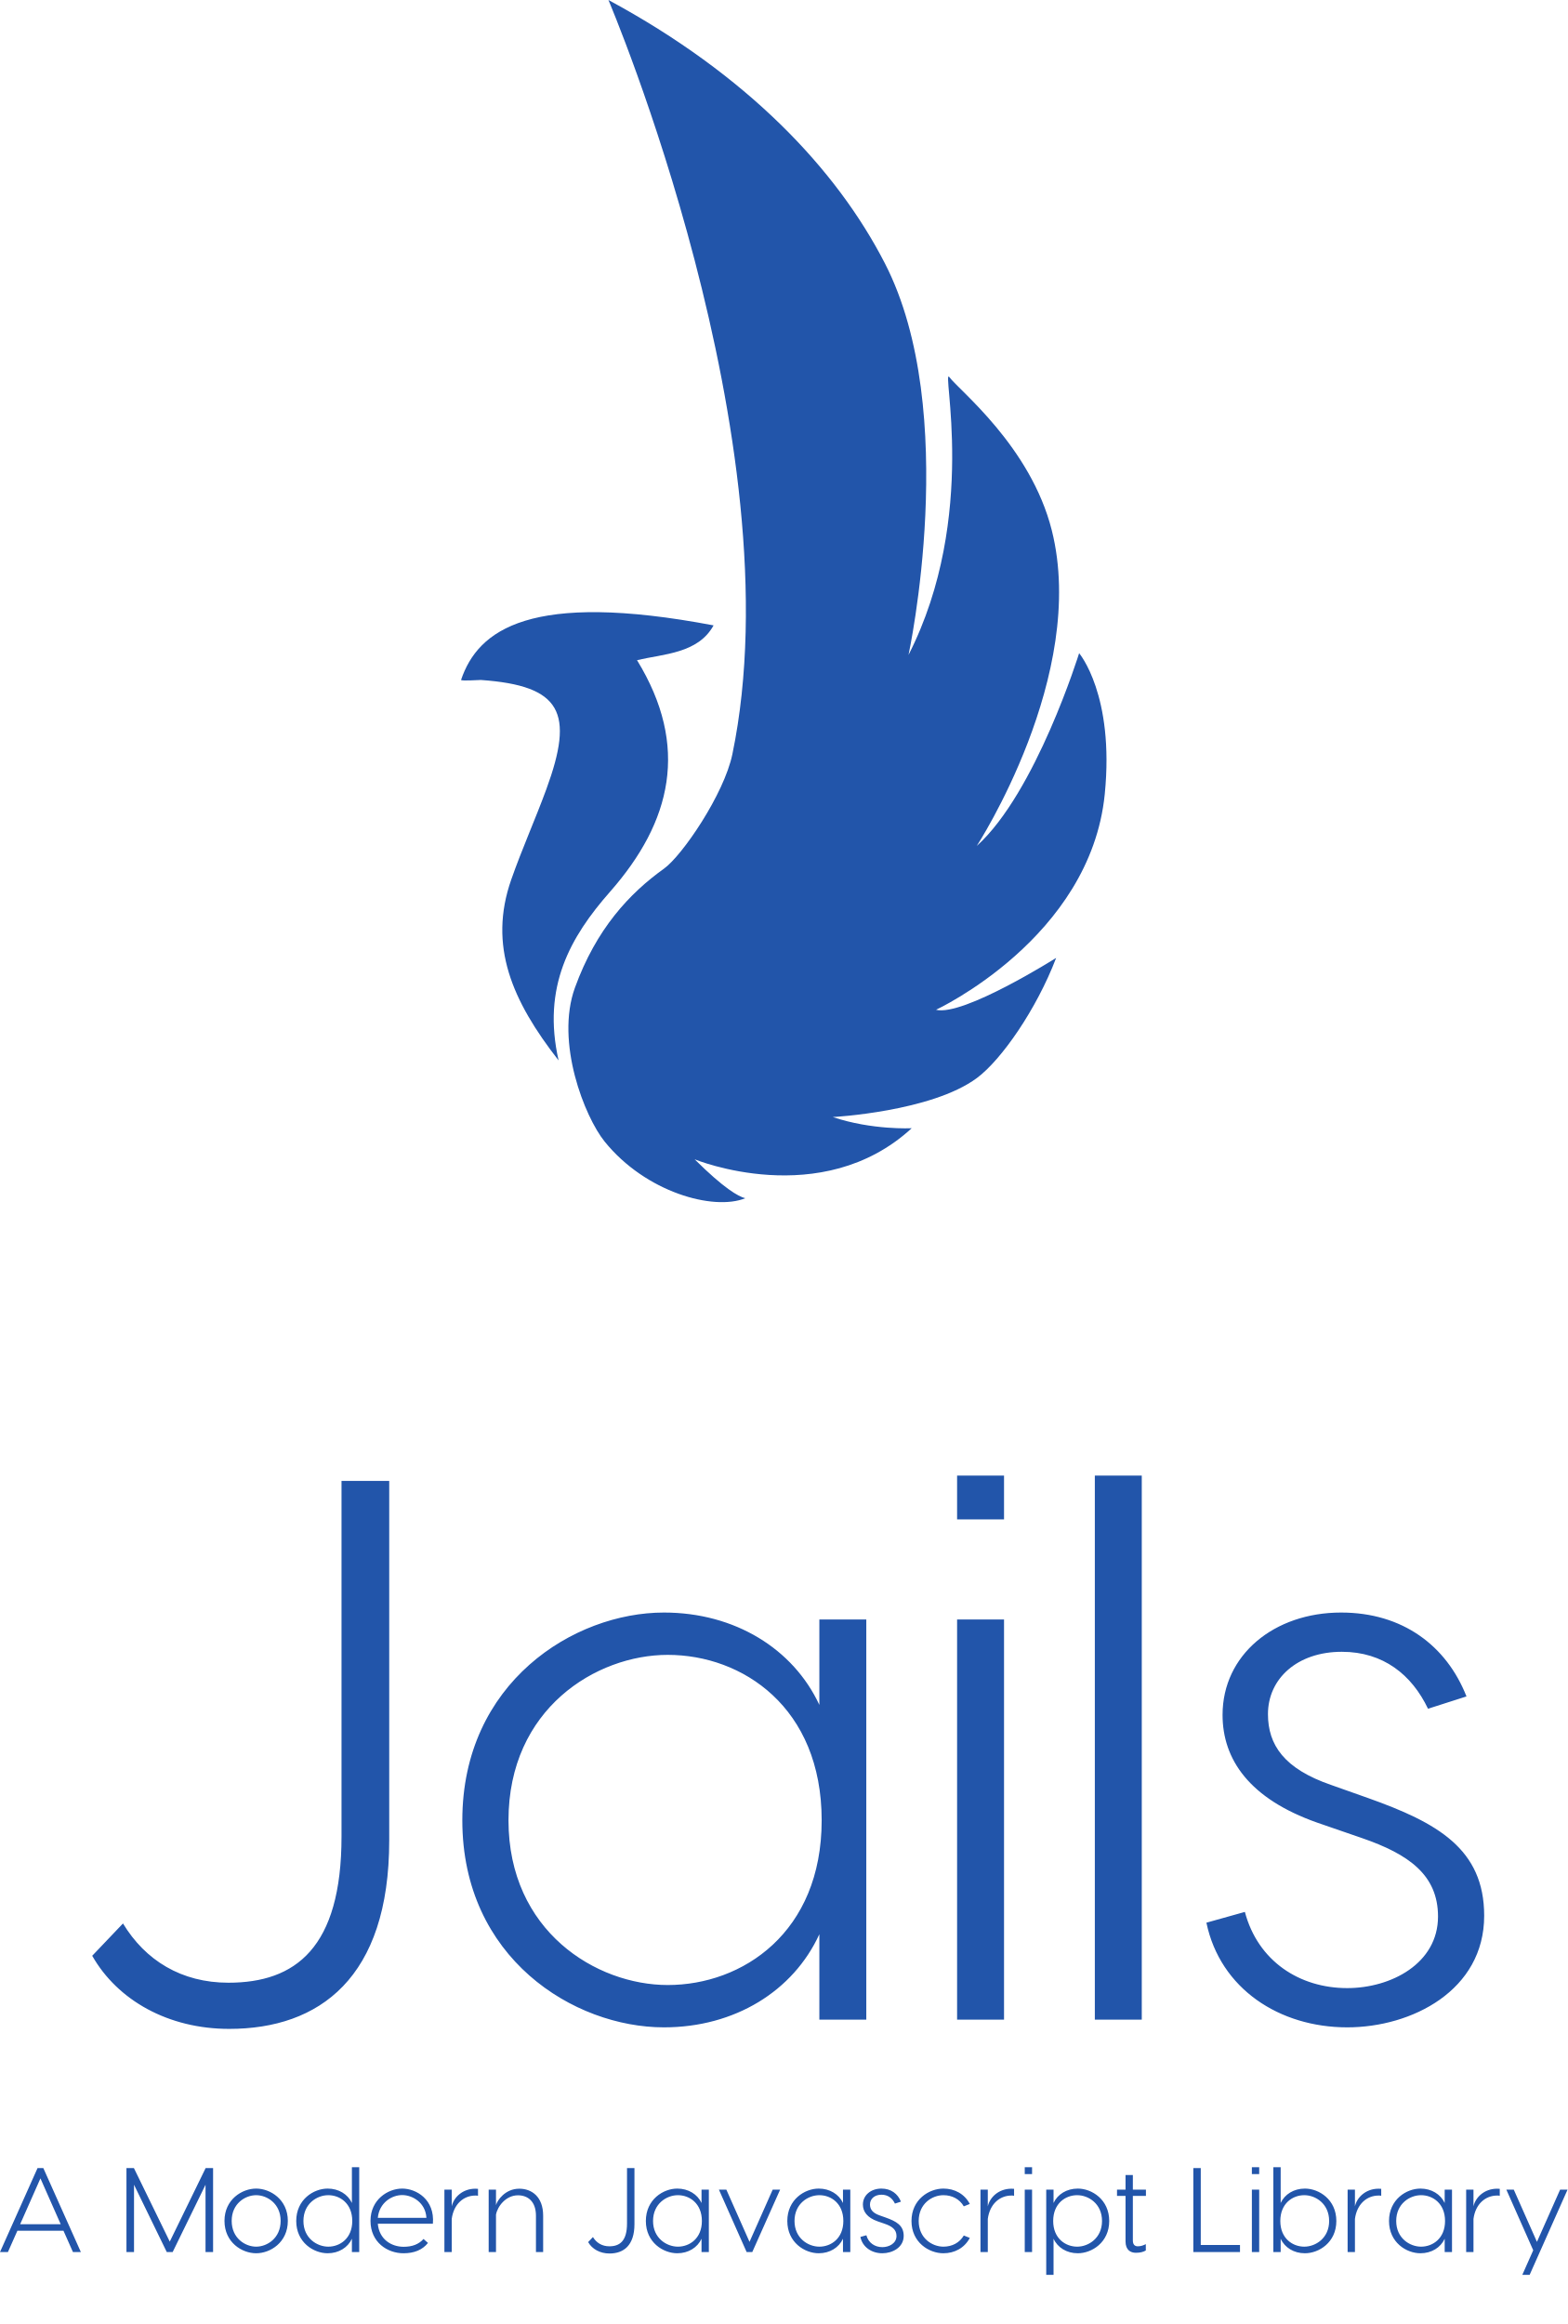
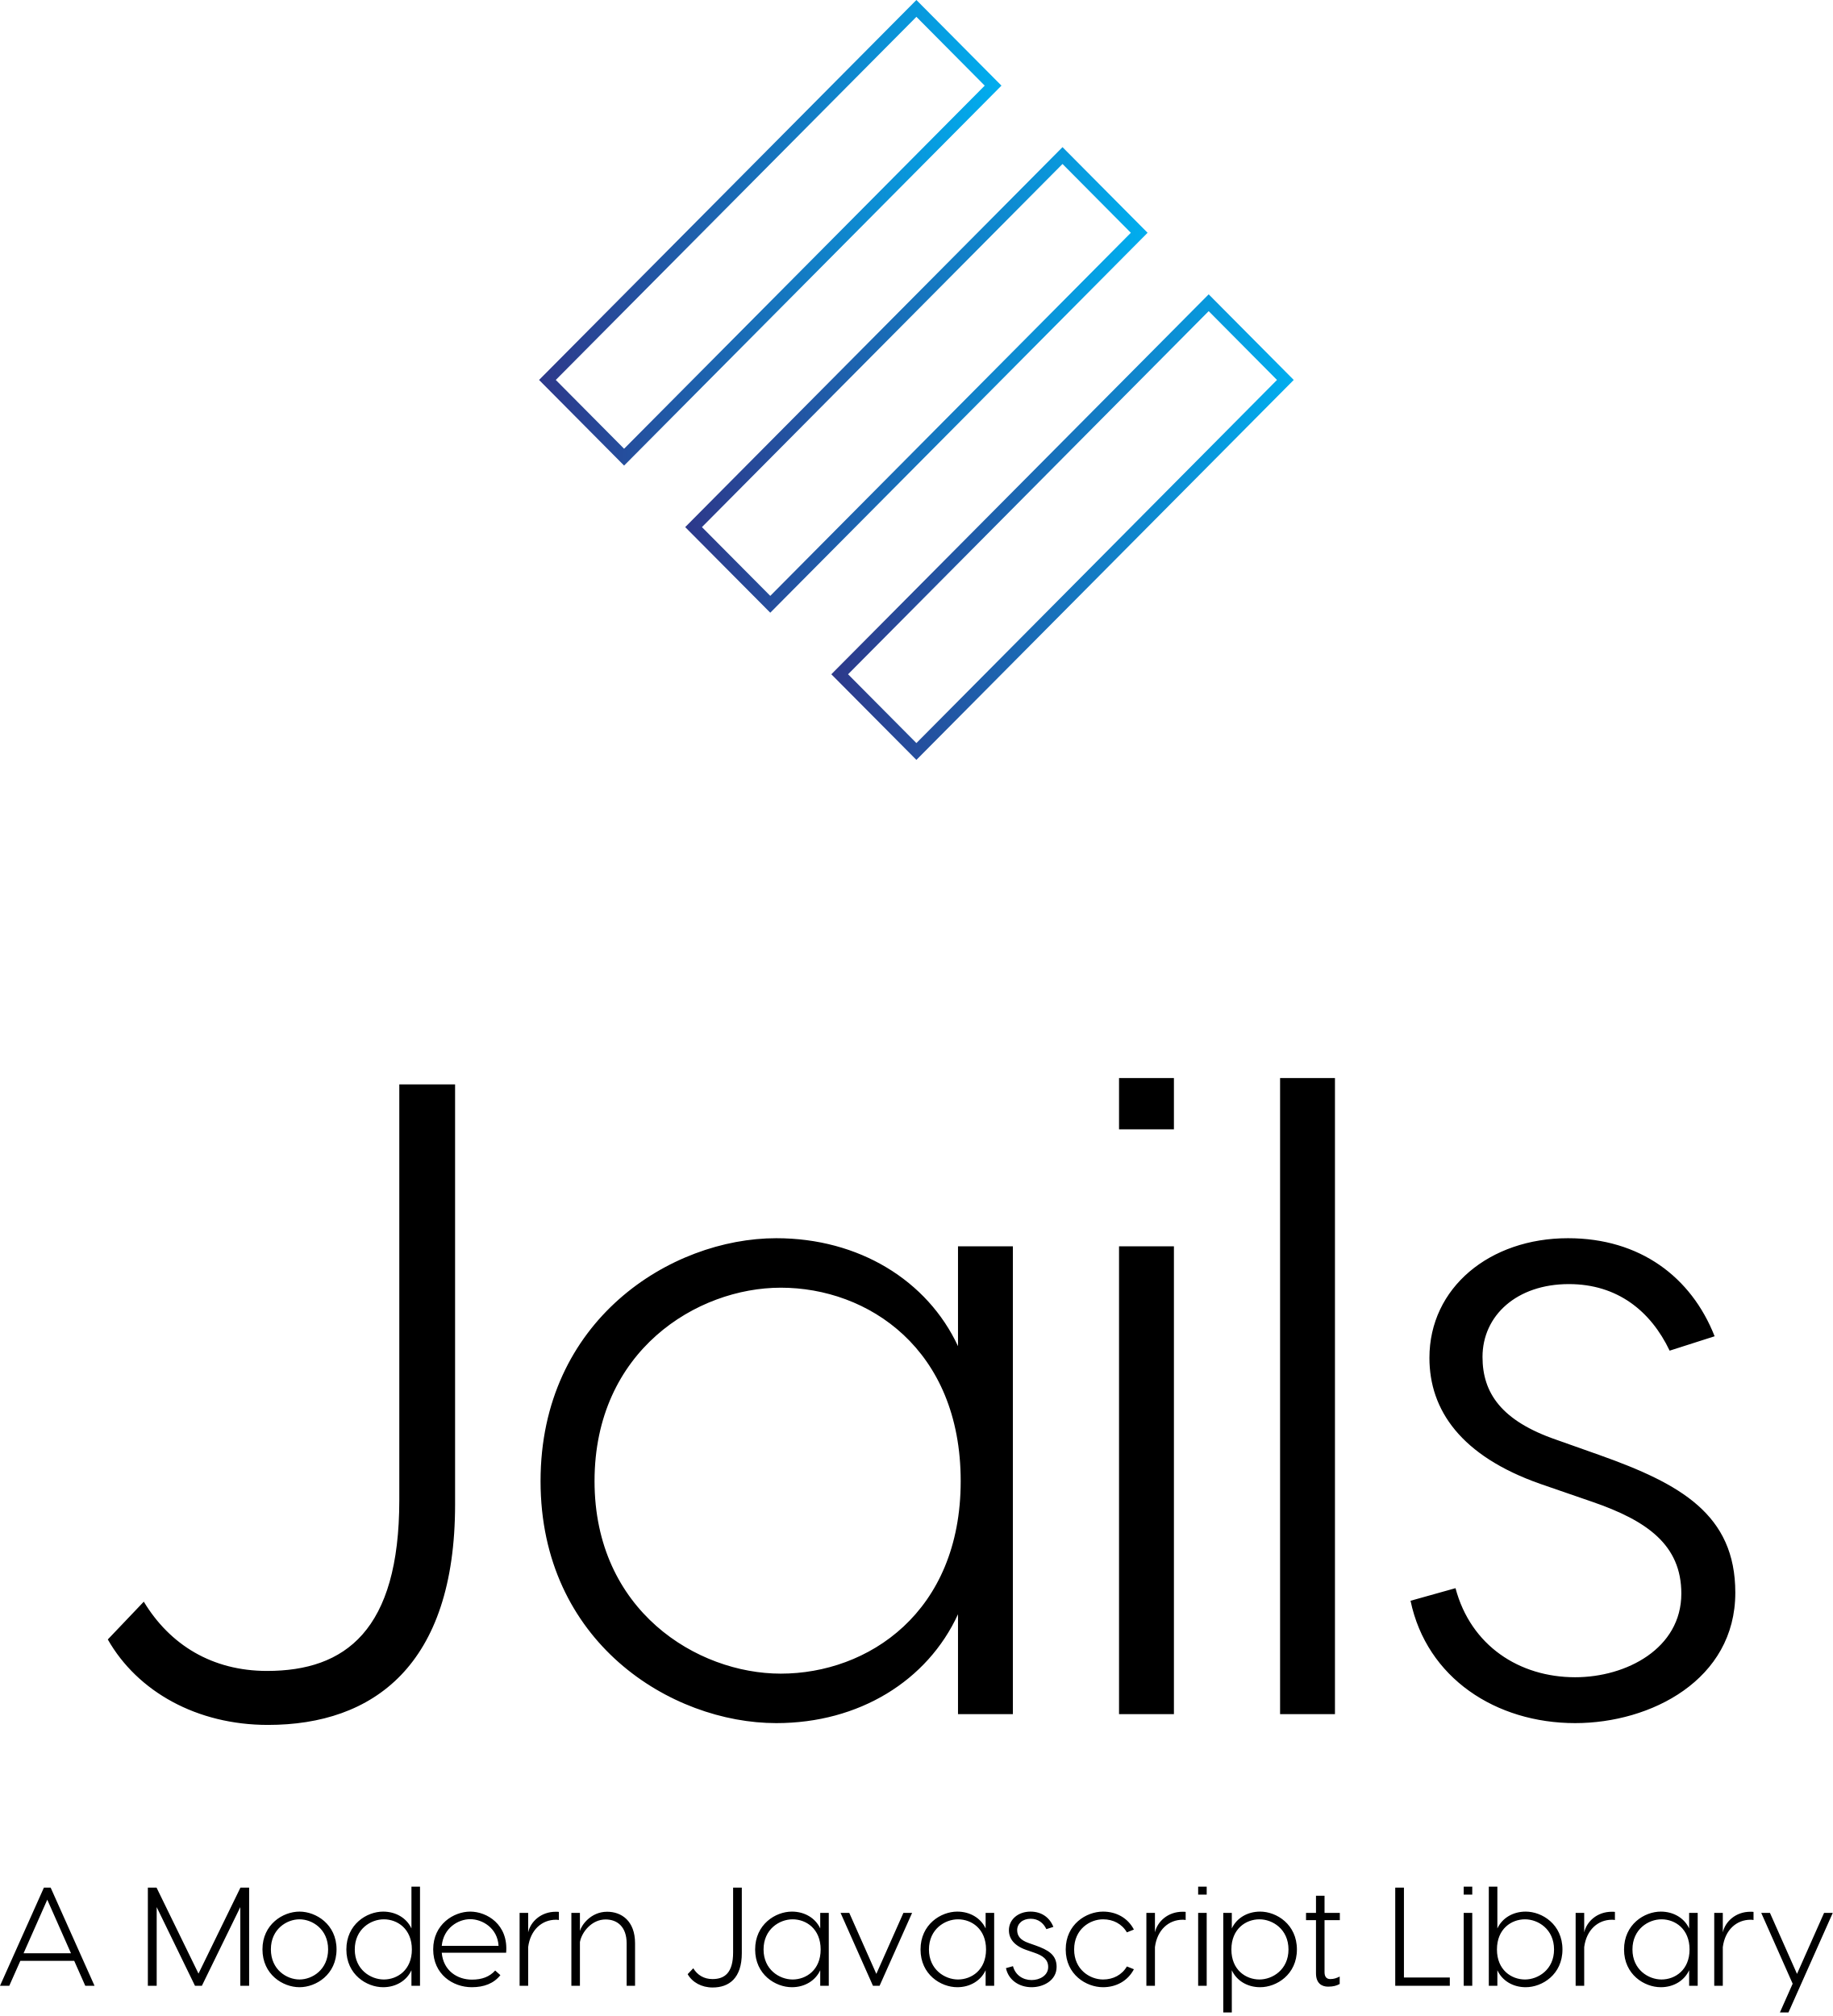
- <svg xmlns="http://www.w3.org/2000/svg" viewBox="0 0 170 252">
-   <defs id="SvgjsDefs1001" />
-   <g id="SvgjsG1007" featurekey="root" fill="#0f1d39" />
-   <g id="SvgjsG1008" featurekey="symbol1" fill="#25a" transform="matrix(0.2860565,0,0,0.2860565,50,0)">
-     <g>
-       <path fill-rule="evenodd" clip-rule="evenodd" d="M66.719,250.246c10.056-2.388,23.136-2.497,29.022-13.188   C26.282,223.888,6.417,238.711,0,257.754c0.589,0.463,6.875-0.044,7.509,0c30.626,2.168,35.485,12.341,24.826,41.42   c-4.218,11.499-9.258,22.698-13.302,34.253c-8.798,25.136,0.335,45.965,17.955,68.556c-6.321-27.848,4.358-46.745,19.517-63.973   C79.834,311.491,86.736,282.901,66.719,250.246z" />
-       <path d="M102.867,285.896C127.406,167.838,55.878,0,55.878,0c52.328,28.221,86.364,63.887,104.847,99.895   c28.88,56.262,8.923,148.364,8.923,148.364c26.79-52.592,12.182-109.986,15.526-105.271c3.344,4.714,30.776,26.123,38.796,58.054   c13.768,54.831-28.454,119.63-28.454,119.63c22.456-20.259,38.813-73.074,38.813-73.074s13.472,15.801,9.717,53.429   c-5.446,54.58-63.969,81.744-63.969,81.744c10.325,2.578,45.537-19.664,45.537-19.664c-7.427,19.481-20.755,38.636-30.027,45.521   c-17.246,12.811-54.652,14.804-54.652,14.804c14.884,5.012,29.916,4.239,29.916,4.239c-34.292,31.525-82.289,11.78-82.289,11.78   c11.066,10.983,16.54,14.089,19.194,14.758c-12.016,4.858-37.757-2.215-53.315-21.482c-7.562-9.364-18.773-37.628-11.264-58.324   c8.092-22.301,20.65-35.746,33.791-45.153C83.801,324.356,99.703,301.122,102.867,285.896z" />
+ <svg xmlns="http://www.w3.org/2000/svg" width="170px" height="187px" viewBox="0 0 170 187" version="1.1">
+   <defs>
+     <linearGradient x1="0%" y1="0%" x2="100%" y2="0%" id="linearGradient-1">
+       <stop stop-color="#2D388A" offset="0%" />
+       <stop stop-color="#00AEEF" offset="100%" />
+     </linearGradient>
+     <linearGradient x1="0%" y1="0%" x2="100%" y2="0%" id="linearGradient-2">
+       <stop stop-color="#2D388A" offset="0%" />
+       <stop stop-color="#00AEEF" offset="100%" />
+     </linearGradient>
+     <linearGradient x1="0%" y1="0%" x2="100%" y2="0%" id="linearGradient-3">
+       <stop stop-color="#2D388A" offset="0%" />
+       <stop stop-color="#00AEEF" offset="100%" />
+     </linearGradient>
+     <linearGradient x1="0%" y1="0%" x2="100%" y2="0%" id="linearGradient-4">
+       <stop stop-color="#2D388A" offset="0%" />
+       <stop stop-color="#00AEEF" offset="100%" />
+     </linearGradient>
+   </defs>
+   <g id="Page-1" stroke="none" stroke-width="1" fill="none" fill-rule="evenodd">
+     <g id="jails" transform="translate(-105, -227)" fill-rule="nonzero">
+       <g id="SvgjsG1008" transform="translate(0.560765, 0.111271)">
+         <g id="SvgjsG1009">
+           <g id="Group" transform="translate(154.1947, 226.8865)">
+             <path d="M0.245,35.245 L8.133,43.188 L43.135,7.945 L35.245,0.002 L0.245,35.245 Z M8.133,41.626 L1.797,35.245 L35.245,1.564 L41.582,7.945 L8.133,41.626 Z" id="Shape" fill="url(#linearGradient-3)" />
+             <path d="M13.8,48.895 L21.691,56.836 L56.689,21.594 L48.798,13.651 L13.8,48.895 Z M21.691,55.274 L15.353,48.895 L48.798,15.212 L55.136,21.594 L21.691,55.274 Z" id="Shape" fill="url(#linearGradient-4)" />
+             <path d="M70.245,35.245 L62.356,27.303 L27.354,62.546 L35.245,70.489 L70.245,35.245 Z M62.356,28.863 L68.692,35.245 L35.245,68.927 L28.907,62.546 L62.356,28.863 Z" id="Shape" fill="url(#linearGradient-3)" />
+           </g>
+         </g>
+       </g>
+       <g id="SvgjsG1010" transform="translate(112.4965, 323.4117)" fill="#000000">
+         <path d="M34.715,4.172 L34.715,43.143 C34.715,58.081 27.121,63.588 17.357,63.588 C10.765,63.588 5.257,60.501 2.503,55.661 L5.841,52.156 C8.261,56.161 12.184,58.581 17.274,58.581 C24.534,58.581 29.541,54.826 29.541,42.726 L29.541,4.172 L34.715,4.172 Z M64.506,18.442 C72.184,18.442 78.526,22.364 81.363,28.456 L81.363,19.193 L86.453,19.193 L86.453,62.587 L81.363,62.587 L81.363,53.324 C78.526,59.499 72.184,63.421 64.506,63.421 C54.743,63.421 42.643,55.911 42.643,40.974 C42.643,26.036 54.743,18.442 64.506,18.442 L64.506,18.442 Z M64.924,23.032 C57.163,23.032 47.65,28.873 47.65,40.974 C47.65,52.99 57.163,58.832 64.924,58.832 C73.018,58.832 81.613,53.157 81.613,40.974 C81.613,28.707 73.018,23.032 64.924,23.032 Z M101.391,3.588 L101.391,8.345 L96.3,8.345 L96.3,3.588 L101.391,3.588 Z M101.391,19.193 L101.391,62.587 L96.3,62.587 L96.3,19.193 L101.391,19.193 Z M116.328,3.588 L116.328,62.587 L111.238,62.587 L111.238,3.588 L116.328,3.588 Z M147.371,28.873 C145.619,25.202 142.531,22.698 138.025,22.698 C133.185,22.698 130.014,25.619 130.014,29.458 C130.014,32.796 131.766,35.382 136.857,37.135 L140.862,38.554 C148.373,41.224 153.463,44.061 153.463,51.321 C153.463,59.416 145.619,63.421 138.609,63.421 C131.266,63.421 124.84,59.249 123.338,52.072 L127.51,50.904 C128.929,56.245 133.435,59.166 138.609,59.166 C143.366,59.166 148.456,56.495 148.456,51.405 C148.456,46.898 145.285,44.645 140.195,42.893 L135.355,41.224 C128.011,38.637 125.09,34.381 125.09,29.541 C125.09,23.032 130.682,18.442 137.942,18.442 C144.618,18.442 149.374,22.031 151.544,27.538 L147.371,28.873 Z" id="Shape" />
+       </g>
+       <g id="SvgjsG1011" transform="translate(104.7398, 401.4405)" fill="#000000">
+         <path d="M8.171,9.759 L7.144,7.443 L2.147,7.443 L1.119,9.759 L0.26,9.759 L4.333,0.651 L4.958,0.651 L9.03,9.759 L8.171,9.759 Z M2.446,6.74 L6.844,6.74 L4.645,1.77 L2.446,6.74 Z M23.369,0.651 L23.369,9.759 L22.55,9.759 L22.55,2.459 L18.984,9.759 L18.347,9.759 L14.794,2.459 L14.794,9.759 L13.975,9.759 L13.975,0.651 L14.781,0.651 L18.672,8.627 L22.563,0.651 L23.369,0.651 Z M28.041,2.876 C29.576,2.876 31.476,4.06 31.476,6.376 C31.476,8.718 29.576,9.889 28.041,9.889 C26.505,9.889 24.605,8.718 24.605,6.376 C24.605,4.06 26.505,2.876 28.041,2.876 L28.041,2.876 Z M28.041,3.591 C26.856,3.591 25.386,4.502 25.386,6.376 C25.386,8.263 26.856,9.173 28.041,9.173 C29.225,9.173 30.695,8.263 30.695,6.376 C30.695,4.502 29.225,3.591 28.041,3.591 Z M38.424,0.56 L39.218,0.56 L39.218,4.775 L39.218,9.759 L38.424,9.759 L38.424,8.315 C37.982,9.277 36.993,9.889 35.796,9.889 C34.273,9.889 32.387,8.718 32.387,6.389 C32.387,4.06 34.273,2.876 35.796,2.876 C36.993,2.876 37.982,3.487 38.424,4.437 L38.424,0.56 L38.424,0.56 Z M35.861,9.173 C37.123,9.173 38.463,8.289 38.463,6.389 C38.463,4.476 37.123,3.591 35.861,3.591 C34.651,3.591 33.167,4.502 33.167,6.389 C33.167,8.263 34.651,9.173 35.861,9.173 Z M43.876,2.876 C45.411,2.876 47.428,4.06 47.207,6.688 L41.235,6.688 C41.378,8.367 42.692,9.186 44.032,9.186 C44.982,9.186 45.672,8.913 46.192,8.341 L46.674,8.77 C46.062,9.538 45.164,9.889 44.019,9.889 C42.276,9.889 40.441,8.705 40.441,6.376 C40.441,4.06 42.341,2.876 43.876,2.876 Z M43.876,3.578 C42.757,3.578 41.391,4.398 41.235,6.051 L46.504,6.051 C46.413,4.398 44.995,3.578 43.876,3.578 L43.876,3.578 Z M51.813,2.889 C51.917,2.889 52.008,2.889 52.1,2.902 L52.1,3.656 C51.995,3.63 51.904,3.63 51.826,3.63 C50.525,3.63 49.458,4.567 49.25,6.168 L49.25,9.759 L48.456,9.759 L48.456,2.993 L49.25,2.993 L49.25,4.801 C49.471,3.812 50.434,2.889 51.813,2.889 Z M56.576,2.889 C57.903,2.889 59.165,3.734 59.165,5.816 L59.165,9.759 L58.384,9.759 L58.384,5.816 C58.384,4.294 57.525,3.604 56.432,3.604 C55.144,3.604 54.22,4.775 54.051,5.699 L54.051,9.759 L53.258,9.759 L53.258,2.993 L54.051,2.993 L54.051,4.671 C54.181,4.164 55.04,2.889 56.576,2.889 Z M69.067,0.651 L69.067,6.727 C69.067,9.056 67.883,9.915 66.361,9.915 C65.333,9.915 64.474,9.434 64.044,8.679 L64.565,8.132 C64.942,8.757 65.554,9.134 66.347,9.134 C67.48,9.134 68.26,8.549 68.26,6.662 L68.26,0.651 L69.067,0.651 L69.067,0.651 Z M73.712,2.876 C74.909,2.876 75.898,3.487 76.341,4.437 L76.341,2.993 L77.134,2.993 L77.134,9.759 L76.341,9.759 L76.341,8.315 C75.898,9.277 74.909,9.889 73.712,9.889 C72.19,9.889 70.303,8.718 70.303,6.389 C70.303,4.06 72.19,2.876 73.712,2.876 L73.712,2.876 Z M73.777,3.591 C72.567,3.591 71.084,4.502 71.084,6.389 C71.084,8.263 72.567,9.173 73.777,9.173 C75.039,9.173 76.38,8.289 76.38,6.389 C76.38,4.476 75.039,3.591 73.777,3.591 Z M84.863,2.993 L81.845,9.759 L81.233,9.759 L78.227,2.993 L79.034,2.993 L81.545,8.653 L84.057,2.993 L84.863,2.993 Z M89.053,2.876 C90.25,2.876 91.239,3.487 91.682,4.437 L91.682,2.993 L92.475,2.993 L92.475,9.759 L91.682,9.759 L91.682,8.315 C91.239,9.277 90.25,9.889 89.053,9.889 C87.531,9.889 85.644,8.718 85.644,6.389 C85.644,4.06 87.531,2.876 89.053,2.876 L89.053,2.876 Z M89.118,3.591 C87.908,3.591 86.425,4.502 86.425,6.389 C86.425,8.263 87.908,9.173 89.118,9.173 C90.38,9.173 91.721,8.289 91.721,6.389 C91.721,4.476 90.38,3.591 89.118,3.591 Z M97.316,4.502 C97.042,3.93 96.561,3.539 95.858,3.539 C95.104,3.539 94.609,3.995 94.609,4.593 C94.609,5.114 94.883,5.517 95.676,5.79 L96.301,6.011 C97.472,6.428 98.266,6.87 98.266,8.002 C98.266,9.264 97.042,9.889 95.949,9.889 C94.804,9.889 93.803,9.238 93.568,8.119 L94.219,7.937 C94.44,8.77 95.143,9.225 95.949,9.225 C96.691,9.225 97.485,8.809 97.485,8.015 C97.485,7.313 96.99,6.961 96.197,6.688 L95.442,6.428 C94.297,6.024 93.842,5.361 93.842,4.606 C93.842,3.591 94.713,2.876 95.845,2.876 C96.886,2.876 97.628,3.435 97.966,4.294 L97.316,4.502 Z M102.573,2.876 C103.783,2.876 104.863,3.448 105.435,4.541 L104.785,4.801 C104.329,4.021 103.522,3.591 102.573,3.591 C101.362,3.591 99.892,4.502 99.892,6.389 C99.892,8.263 101.362,9.173 102.573,9.173 C103.522,9.173 104.329,8.744 104.785,7.963 L105.435,8.223 C104.863,9.316 103.783,9.889 102.573,9.889 C101.011,9.889 99.111,8.718 99.111,6.389 C99.111,4.06 101.011,2.876 102.573,2.876 Z M109.95,2.889 C110.054,2.889 110.145,2.889 110.237,2.902 L110.237,3.656 C110.132,3.63 110.041,3.63 109.963,3.63 C108.662,3.63 107.595,4.567 107.387,6.168 L107.387,9.759 L106.593,9.759 L106.593,2.993 L107.387,2.993 L107.387,4.801 C107.608,3.812 108.571,2.889 109.95,2.889 Z M112.188,0.56 L112.188,1.301 L111.395,1.301 L111.395,0.56 L112.188,0.56 Z M112.188,2.993 L112.188,9.759 L111.395,9.759 L111.395,2.993 L112.188,2.993 Z M117.146,2.876 C118.668,2.876 120.555,4.06 120.555,6.389 C120.555,8.718 118.668,9.889 117.146,9.889 C115.949,9.889 114.96,9.277 114.517,8.315 L114.517,12.231 L113.724,12.231 L113.724,7.911 L113.724,2.993 L114.517,2.993 L114.517,4.437 C114.96,3.487 115.949,2.876 117.146,2.876 Z M117.081,9.173 C118.291,9.173 119.774,8.263 119.774,6.389 C119.774,4.502 118.291,3.591 117.081,3.591 C115.819,3.591 114.478,4.476 114.478,6.389 C114.478,8.289 115.819,9.173 117.081,9.173 Z M124.537,3.669 L123.118,3.669 L123.118,8.497 C123.118,8.913 123.3,9.134 123.652,9.134 C123.99,9.134 124.237,9.043 124.524,8.9 L124.524,9.59 C124.237,9.746 123.938,9.837 123.444,9.837 C122.871,9.837 122.325,9.538 122.325,8.601 L122.325,3.669 L121.401,3.669 L121.401,2.993 L122.325,2.993 L122.325,1.405 L123.118,1.405 L123.118,2.993 L124.537,2.993 L124.537,3.669 Z M130.483,8.991 L134.738,8.991 L134.738,9.759 L129.676,9.759 L129.676,0.651 L130.483,0.651 L130.483,8.991 Z M136.82,0.56 L136.82,1.301 L136.026,1.301 L136.026,0.56 L136.82,0.56 Z M136.82,2.993 L136.82,9.759 L136.026,9.759 L136.026,2.993 L136.82,2.993 Z M141.777,2.876 C143.3,2.876 145.186,4.06 145.186,6.389 C145.186,8.718 143.3,9.889 141.777,9.889 C140.58,9.889 139.591,9.277 139.149,8.315 L139.149,9.759 L138.355,9.759 L138.355,2.993 L138.355,0.56 L139.149,0.56 L139.149,4.437 C139.591,3.487 140.58,2.876 141.777,2.876 Z M141.712,9.173 C142.922,9.173 144.406,8.263 144.406,6.389 C144.406,4.502 142.922,3.591 141.712,3.591 C140.45,3.591 139.11,4.476 139.11,6.389 C139.11,8.289 140.45,9.173 141.712,9.173 Z M149.767,2.889 C149.871,2.889 149.962,2.889 150.053,2.902 L150.053,3.656 C149.949,3.63 149.858,3.63 149.78,3.63 C148.478,3.63 147.411,4.567 147.203,6.168 L147.203,9.759 L146.409,9.759 L146.409,2.993 L147.203,2.993 L147.203,4.801 C147.424,3.812 148.387,2.889 149.767,2.889 Z M154.308,2.876 C155.505,2.876 156.494,3.487 156.936,4.437 L156.936,2.993 L157.73,2.993 L157.73,9.759 L156.936,9.759 L156.936,8.315 C156.494,9.277 155.505,9.889 154.308,9.889 C152.785,9.889 150.899,8.718 150.899,6.389 C150.899,4.06 152.785,2.876 154.308,2.876 L154.308,2.876 Z M154.373,3.591 C153.163,3.591 151.679,4.502 151.679,6.389 C151.679,8.263 153.163,9.173 154.373,9.173 C155.635,9.173 156.975,8.289 156.975,6.389 C156.975,4.476 155.635,3.591 154.373,3.591 Z M162.622,2.889 C162.726,2.889 162.817,2.889 162.909,2.902 L162.909,3.656 C162.804,3.63 162.713,3.63 162.635,3.63 C161.334,3.63 160.267,4.567 160.059,6.168 L160.059,9.759 L159.265,9.759 L159.265,2.993 L160.059,2.993 L160.059,4.801 C160.28,3.812 161.243,2.889 162.622,2.889 Z M169.454,2.993 L170.26,2.993 L166.148,12.231 L165.355,12.231 L166.539,9.564 L163.624,2.993 L164.431,2.993 L166.942,8.653 L169.454,2.993 Z" id="Shape" />
+       </g>
    </g>
  </g>
-   <g id="SvgjsG1009" featurekey="text1" fill="#25a" transform="matrix(4.172462,0,0,4.172462,7.496523,118.8595)">
-     <path d="M8.32 10 l0 9.34 c0 3.58 -1.82 4.9 -4.16 4.9 c-1.58 0 -2.9 -0.74 -3.56 -1.9 l0.8 -0.84 c0.58 0.96 1.52 1.54 2.74 1.54 c1.74 0 2.94 -0.9 2.94 -3.8 l0 -9.24 l1.24 0 z M15.46 13.42 c1.84 0 3.36 0.94 4.04 2.4 l0 -2.22 l1.22 0 l0 10.4 l-1.22 0 l0 -2.22 c-0.68 1.48 -2.2 2.42 -4.04 2.42 c-2.34 0 -5.24 -1.8 -5.24 -5.38 s2.9 -5.4 5.24 -5.4 z M15.56 14.52 c-1.86 0 -4.14 1.4 -4.14 4.3 c0 2.88 2.28 4.28 4.14 4.28 c1.94 0 4 -1.36 4 -4.28 c0 -2.94 -2.06 -4.3 -4 -4.3 z M24.3 9.86 l0 1.14 l-1.22 0 l0 -1.14 l1.22 0 z M24.3 13.6 l0 10.4 l-1.22 0 l0 -10.4 l1.22 0 z M27.88 9.86 l0 14.14 l-1.22 0 l0 -14.14 l1.22 0 z M35.32 15.92 c-0.42 -0.88 -1.16 -1.48 -2.24 -1.48 c-1.16 0 -1.92 0.7 -1.92 1.62 c0 0.8 0.42 1.42 1.64 1.84 l0.96 0.34 c1.8 0.64 3.02 1.32 3.02 3.06 c0 1.94 -1.88 2.9 -3.56 2.9 c-1.76 0 -3.3 -1 -3.66 -2.72 l1 -0.28 c0.34 1.28 1.42 1.98 2.66 1.98 c1.14 0 2.36 -0.64 2.36 -1.86 c0 -1.08 -0.76 -1.62 -1.98 -2.04 l-1.16 -0.4 c-1.76 -0.62 -2.46 -1.64 -2.46 -2.8 c0 -1.56 1.34 -2.66 3.08 -2.66 c1.6 0 2.74 0.86 3.26 2.18 z" />
-   </g>
-   <g id="SvgjsG1010" featurekey="text3" fill="#25a" transform="matrix(0.6505932,0,0,0.6505932,-0.2602377,228.5852)">
-     <path d="M12.56 24 l-1.58 -3.56 l-7.68 0 l-1.58 3.56 l-1.32 0 l6.26 -14 l0.96 0 l6.26 14 l-1.32 0 z M3.76 19.36 l6.76 0 l-3.38 -7.64 z  M35.92 10 l0 14 l-1.26 0 l0 -11.22 l-5.48 11.22 l-0.98 0 l-5.46 -11.22 l0 11.22 l-1.26 0 l0 -14 l1.24 0 l5.98 12.26 l5.98 -12.26 l1.24 0 z M43.1 13.42 c2.36 0 5.28 1.82 5.28 5.38 c0 3.6 -2.92 5.4 -5.28 5.4 s-5.28 -1.8 -5.28 -5.4 c0 -3.56 2.92 -5.38 5.28 -5.38 z M43.1 14.52 c-1.82 0 -4.08 1.4 -4.08 4.28 c0 2.9 2.26 4.3 4.08 4.3 s4.08 -1.4 4.08 -4.3 c0 -2.88 -2.26 -4.28 -4.08 -4.28 z M59.06 9.86 l1.22 0 l0 6.48 l0 7.66 l-1.22 0 l0 -2.22 c-0.68 1.48 -2.2 2.42 -4.04 2.42 c-2.34 0 -5.24 -1.8 -5.24 -5.38 s2.9 -5.4 5.24 -5.4 c1.84 0 3.36 0.94 4.04 2.4 l0 -5.96 z M55.12 23.1 c1.94 0 4 -1.36 4 -4.28 c0 -2.94 -2.06 -4.3 -4 -4.3 c-1.86 0 -4.14 1.4 -4.14 4.3 c0 2.88 2.28 4.28 4.14 4.28 z M67.44 13.42 c2.36 0 5.46 1.82 5.12 5.86 l-9.18 0 c0.22 2.58 2.24 3.84 4.3 3.84 c1.46 0 2.52 -0.42 3.32 -1.3 l0.74 0.66 c-0.94 1.18 -2.32 1.72 -4.08 1.72 c-2.68 0 -5.5 -1.82 -5.5 -5.4 c0 -3.56 2.92 -5.38 5.28 -5.38 z M67.44 14.5 c-1.72 0 -3.82 1.26 -4.06 3.8 l8.1 0 c-0.14 -2.54 -2.32 -3.8 -4.04 -3.8 z M79.64 13.44 c0.16 0 0.3 0 0.44 0.02 l0 1.16 c-0.16 -0.04 -0.3 -0.04 -0.42 -0.04 c-2 0 -3.64 1.44 -3.96 3.9 l0 5.52 l-1.22 0 l0 -10.4 l1.22 0 l0 2.78 c0.34 -1.52 1.82 -2.94 3.94 -2.94 z M86.96 13.44 c2.04 0 3.98 1.3 3.98 4.5 l0 6.06 l-1.2 0 l0 -6.06 c0 -2.34 -1.32 -3.4 -3 -3.4 c-1.98 0 -3.4 1.8 -3.66 3.22 l0 6.24 l-1.22 0 l0 -10.4 l1.22 0 l0 2.58 c0.2 -0.78 1.52 -2.74 3.88 -2.74 z  M106.16 10 l0 9.34 c0 3.58 -1.82 4.9 -4.16 4.9 c-1.58 0 -2.9 -0.74 -3.56 -1.9 l0.8 -0.84 c0.58 0.96 1.52 1.54 2.74 1.54 c1.74 0 2.94 -0.9 2.94 -3.8 l0 -9.24 l1.24 0 z M113.3 13.42 c1.84 0 3.36 0.94 4.04 2.4 l0 -2.22 l1.22 0 l0 10.4 l-1.22 0 l0 -2.22 c-0.68 1.48 -2.2 2.42 -4.04 2.42 c-2.34 0 -5.24 -1.8 -5.24 -5.38 s2.9 -5.4 5.24 -5.4 z M113.4 14.52 c-1.86 0 -4.14 1.4 -4.14 4.3 c0 2.88 2.28 4.28 4.14 4.28 c1.94 0 4 -1.36 4 -4.28 c0 -2.94 -2.06 -4.3 -4 -4.3 z M130.44 13.6 l-4.64 10.4 l-0.94 0 l-4.62 -10.4 l1.24 0 l3.86 8.7 l3.86 -8.7 l1.24 0 z M136.88 13.42 c1.84 0 3.36 0.94 4.04 2.4 l0 -2.22 l1.22 0 l0 10.4 l-1.22 0 l0 -2.22 c-0.68 1.48 -2.2 2.42 -4.04 2.42 c-2.34 0 -5.24 -1.8 -5.24 -5.38 s2.9 -5.4 5.24 -5.4 z M136.98 14.52 c-1.86 0 -4.14 1.4 -4.14 4.3 c0 2.88 2.28 4.28 4.14 4.28 c1.94 0 4 -1.36 4 -4.28 c0 -2.94 -2.06 -4.3 -4 -4.3 z M149.58 15.92 c-0.42 -0.88 -1.16 -1.48 -2.24 -1.48 c-1.16 0 -1.92 0.7 -1.92 1.62 c0 0.8 0.42 1.42 1.64 1.84 l0.96 0.34 c1.8 0.64 3.02 1.32 3.02 3.06 c0 1.94 -1.88 2.9 -3.56 2.9 c-1.76 0 -3.3 -1 -3.66 -2.72 l1 -0.28 c0.34 1.28 1.42 1.98 2.66 1.98 c1.14 0 2.36 -0.64 2.36 -1.86 c0 -1.08 -0.76 -1.62 -1.98 -2.04 l-1.16 -0.4 c-1.76 -0.62 -2.46 -1.64 -2.46 -2.8 c0 -1.56 1.34 -2.66 3.08 -2.66 c1.6 0 2.74 0.86 3.26 2.18 z M157.66 13.42 c1.86 0 3.52 0.88 4.4 2.56 l-1 0.4 c-0.7 -1.2 -1.94 -1.86 -3.4 -1.86 c-1.86 0 -4.12 1.4 -4.12 4.3 c0 2.88 2.26 4.28 4.12 4.28 c1.46 0 2.7 -0.66 3.4 -1.86 l1 0.4 c-0.88 1.68 -2.54 2.56 -4.4 2.56 c-2.4 0 -5.32 -1.8 -5.32 -5.38 s2.92 -5.4 5.32 -5.4 z M169 13.44 c0.16 0 0.3 0 0.44 0.02 l0 1.16 c-0.16 -0.04 -0.3 -0.04 -0.42 -0.04 c-2 0 -3.64 1.44 -3.96 3.9 l0 5.52 l-1.22 0 l0 -10.4 l1.22 0 l0 2.78 c0.34 -1.52 1.82 -2.94 3.94 -2.94 z M172.44 9.86 l0 1.14 l-1.22 0 l0 -1.14 l1.22 0 z M172.44 13.6 l0 10.4 l-1.22 0 l0 -10.4 l1.22 0 z M180.06 13.42 c2.34 0 5.24 1.82 5.24 5.4 s-2.9 5.38 -5.24 5.38 c-1.84 0 -3.36 -0.94 -4.04 -2.42 l0 6.02 l-1.22 0 l0 -6.64 l0 -7.56 l1.22 0 l0 2.22 c0.68 -1.46 2.2 -2.4 4.04 -2.4 z M179.96 23.1 c1.86 0 4.14 -1.4 4.14 -4.28 c0 -2.9 -2.28 -4.3 -4.14 -4.3 c-1.94 0 -4 1.36 -4 4.3 c0 2.92 2.06 4.28 4 4.28 z M191.42 14.64 l-2.18 0 l0 7.42 c0 0.64 0.28 0.98 0.82 0.98 c0.52 0 0.9 -0.14 1.34 -0.36 l0 1.06 c-0.44 0.24 -0.9 0.38 -1.66 0.38 c-0.88 0 -1.72 -0.46 -1.72 -1.9 l0 -7.58 l-1.42 0 l0 -1.04 l1.42 0 l0 -2.44 l1.22 0 l0 2.44 l2.18 0 l0 1.04 z  M200.56 22.82 l6.54 0 l0 1.18 l-7.78 0 l0 -14 l1.24 0 l0 12.82 z M210.3 9.86 l0 1.14 l-1.22 0 l0 -1.14 l1.22 0 z M210.3 13.6 l0 10.4 l-1.22 0 l0 -10.4 l1.22 0 z M217.92 13.42 c2.34 0 5.24 1.82 5.24 5.4 s-2.9 5.38 -5.24 5.38 c-1.84 0 -3.36 -0.94 -4.04 -2.42 l0 2.22 l-1.22 0 l0 -10.4 l0 -3.74 l1.22 0 l0 5.96 c0.68 -1.46 2.2 -2.4 4.04 -2.4 z M217.82 23.1 c1.86 0 4.14 -1.4 4.14 -4.28 c0 -2.9 -2.28 -4.3 -4.14 -4.3 c-1.94 0 -4 1.36 -4 4.3 c0 2.92 2.06 4.28 4 4.28 z M230.2 13.44 c0.16 0 0.3 0 0.44 0.02 l0 1.16 c-0.16 -0.04 -0.3 -0.04 -0.42 -0.04 c-2 0 -3.64 1.44 -3.96 3.9 l0 5.52 l-1.22 0 l0 -10.4 l1.22 0 l0 2.78 c0.34 -1.52 1.82 -2.94 3.94 -2.94 z M237.18 13.42 c1.84 0 3.36 0.94 4.04 2.4 l0 -2.22 l1.22 0 l0 10.4 l-1.22 0 l0 -2.22 c-0.68 1.48 -2.2 2.42 -4.04 2.42 c-2.34 0 -5.24 -1.8 -5.24 -5.38 s2.9 -5.4 5.24 -5.4 z M237.28 14.52 c-1.86 0 -4.14 1.4 -4.14 4.3 c0 2.88 2.28 4.28 4.14 4.28 c1.94 0 4 -1.36 4 -4.28 c0 -2.94 -2.06 -4.3 -4 -4.3 z M249.96 13.44 c0.16 0 0.3 0 0.44 0.02 l0 1.16 c-0.16 -0.04 -0.3 -0.04 -0.42 -0.04 c-2 0 -3.64 1.44 -3.96 3.9 l0 5.52 l-1.22 0 l0 -10.4 l1.22 0 l0 2.78 c0.34 -1.52 1.82 -2.94 3.94 -2.94 z M260.46 13.6 l1.24 0 l-6.32 14.2 l-1.22 0 l1.82 -4.1 l-4.48 -10.1 l1.24 0 l3.86 8.7 z" />
-   </g>
</svg>
